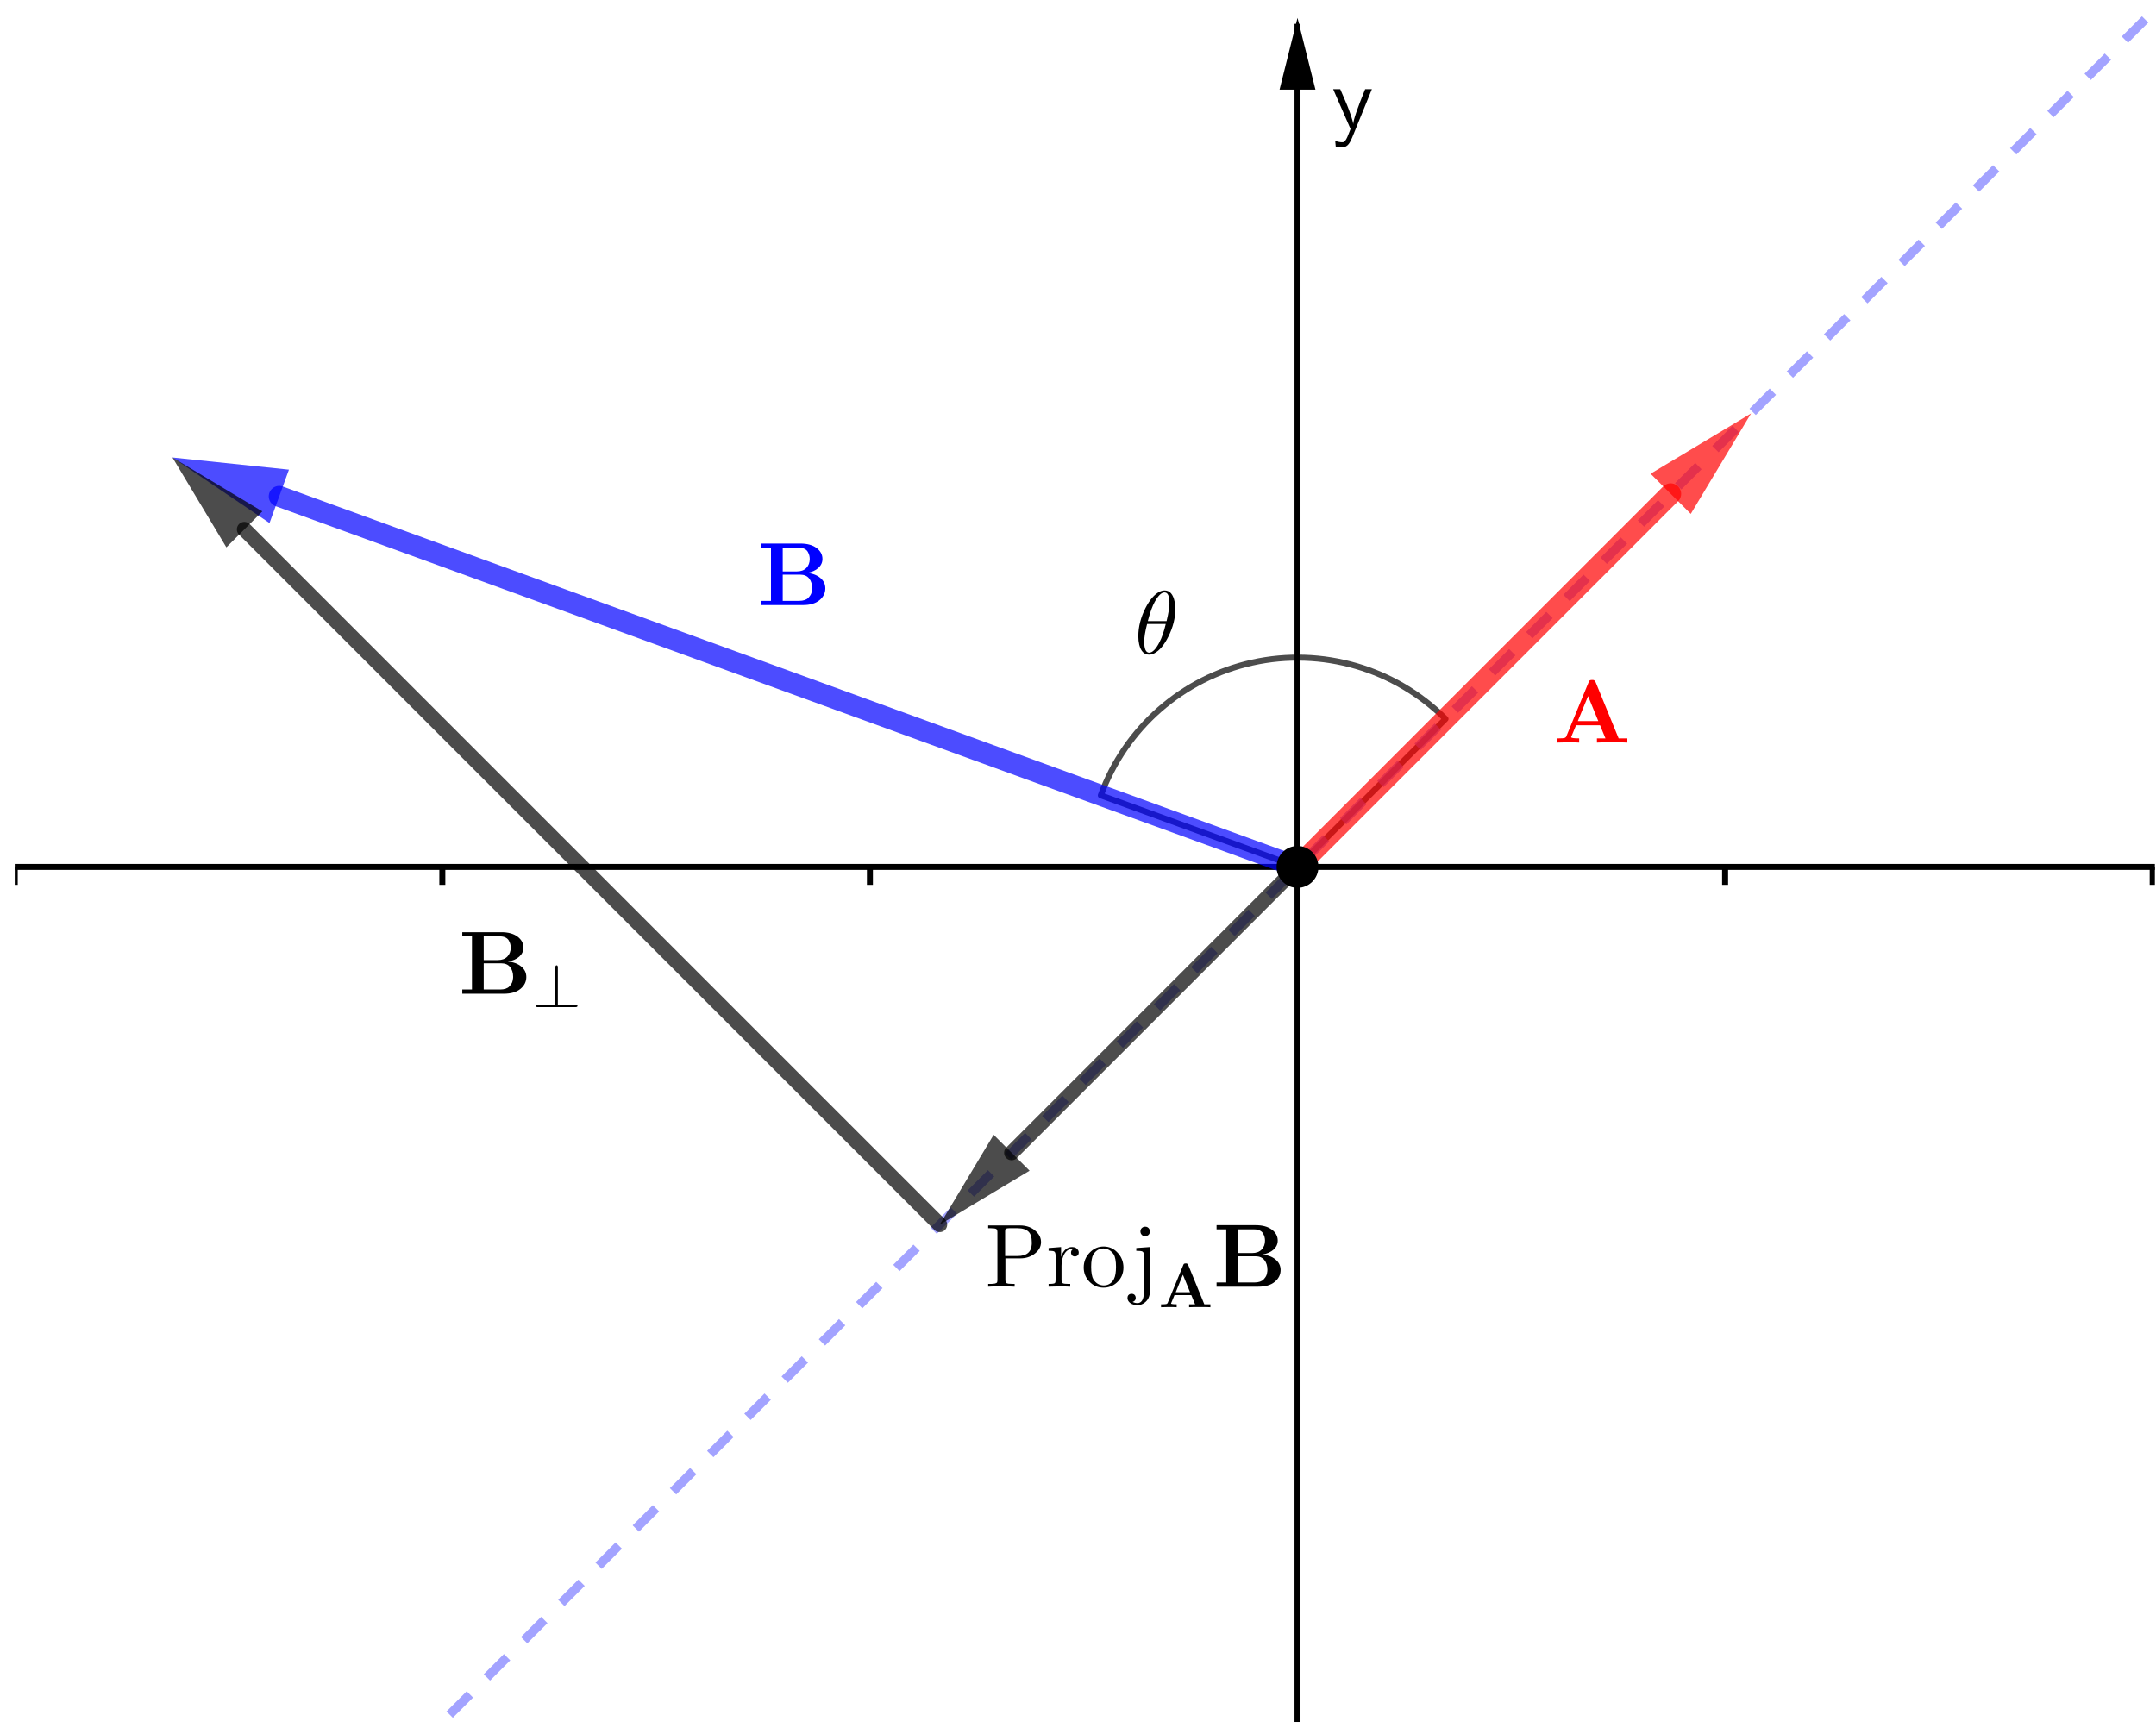
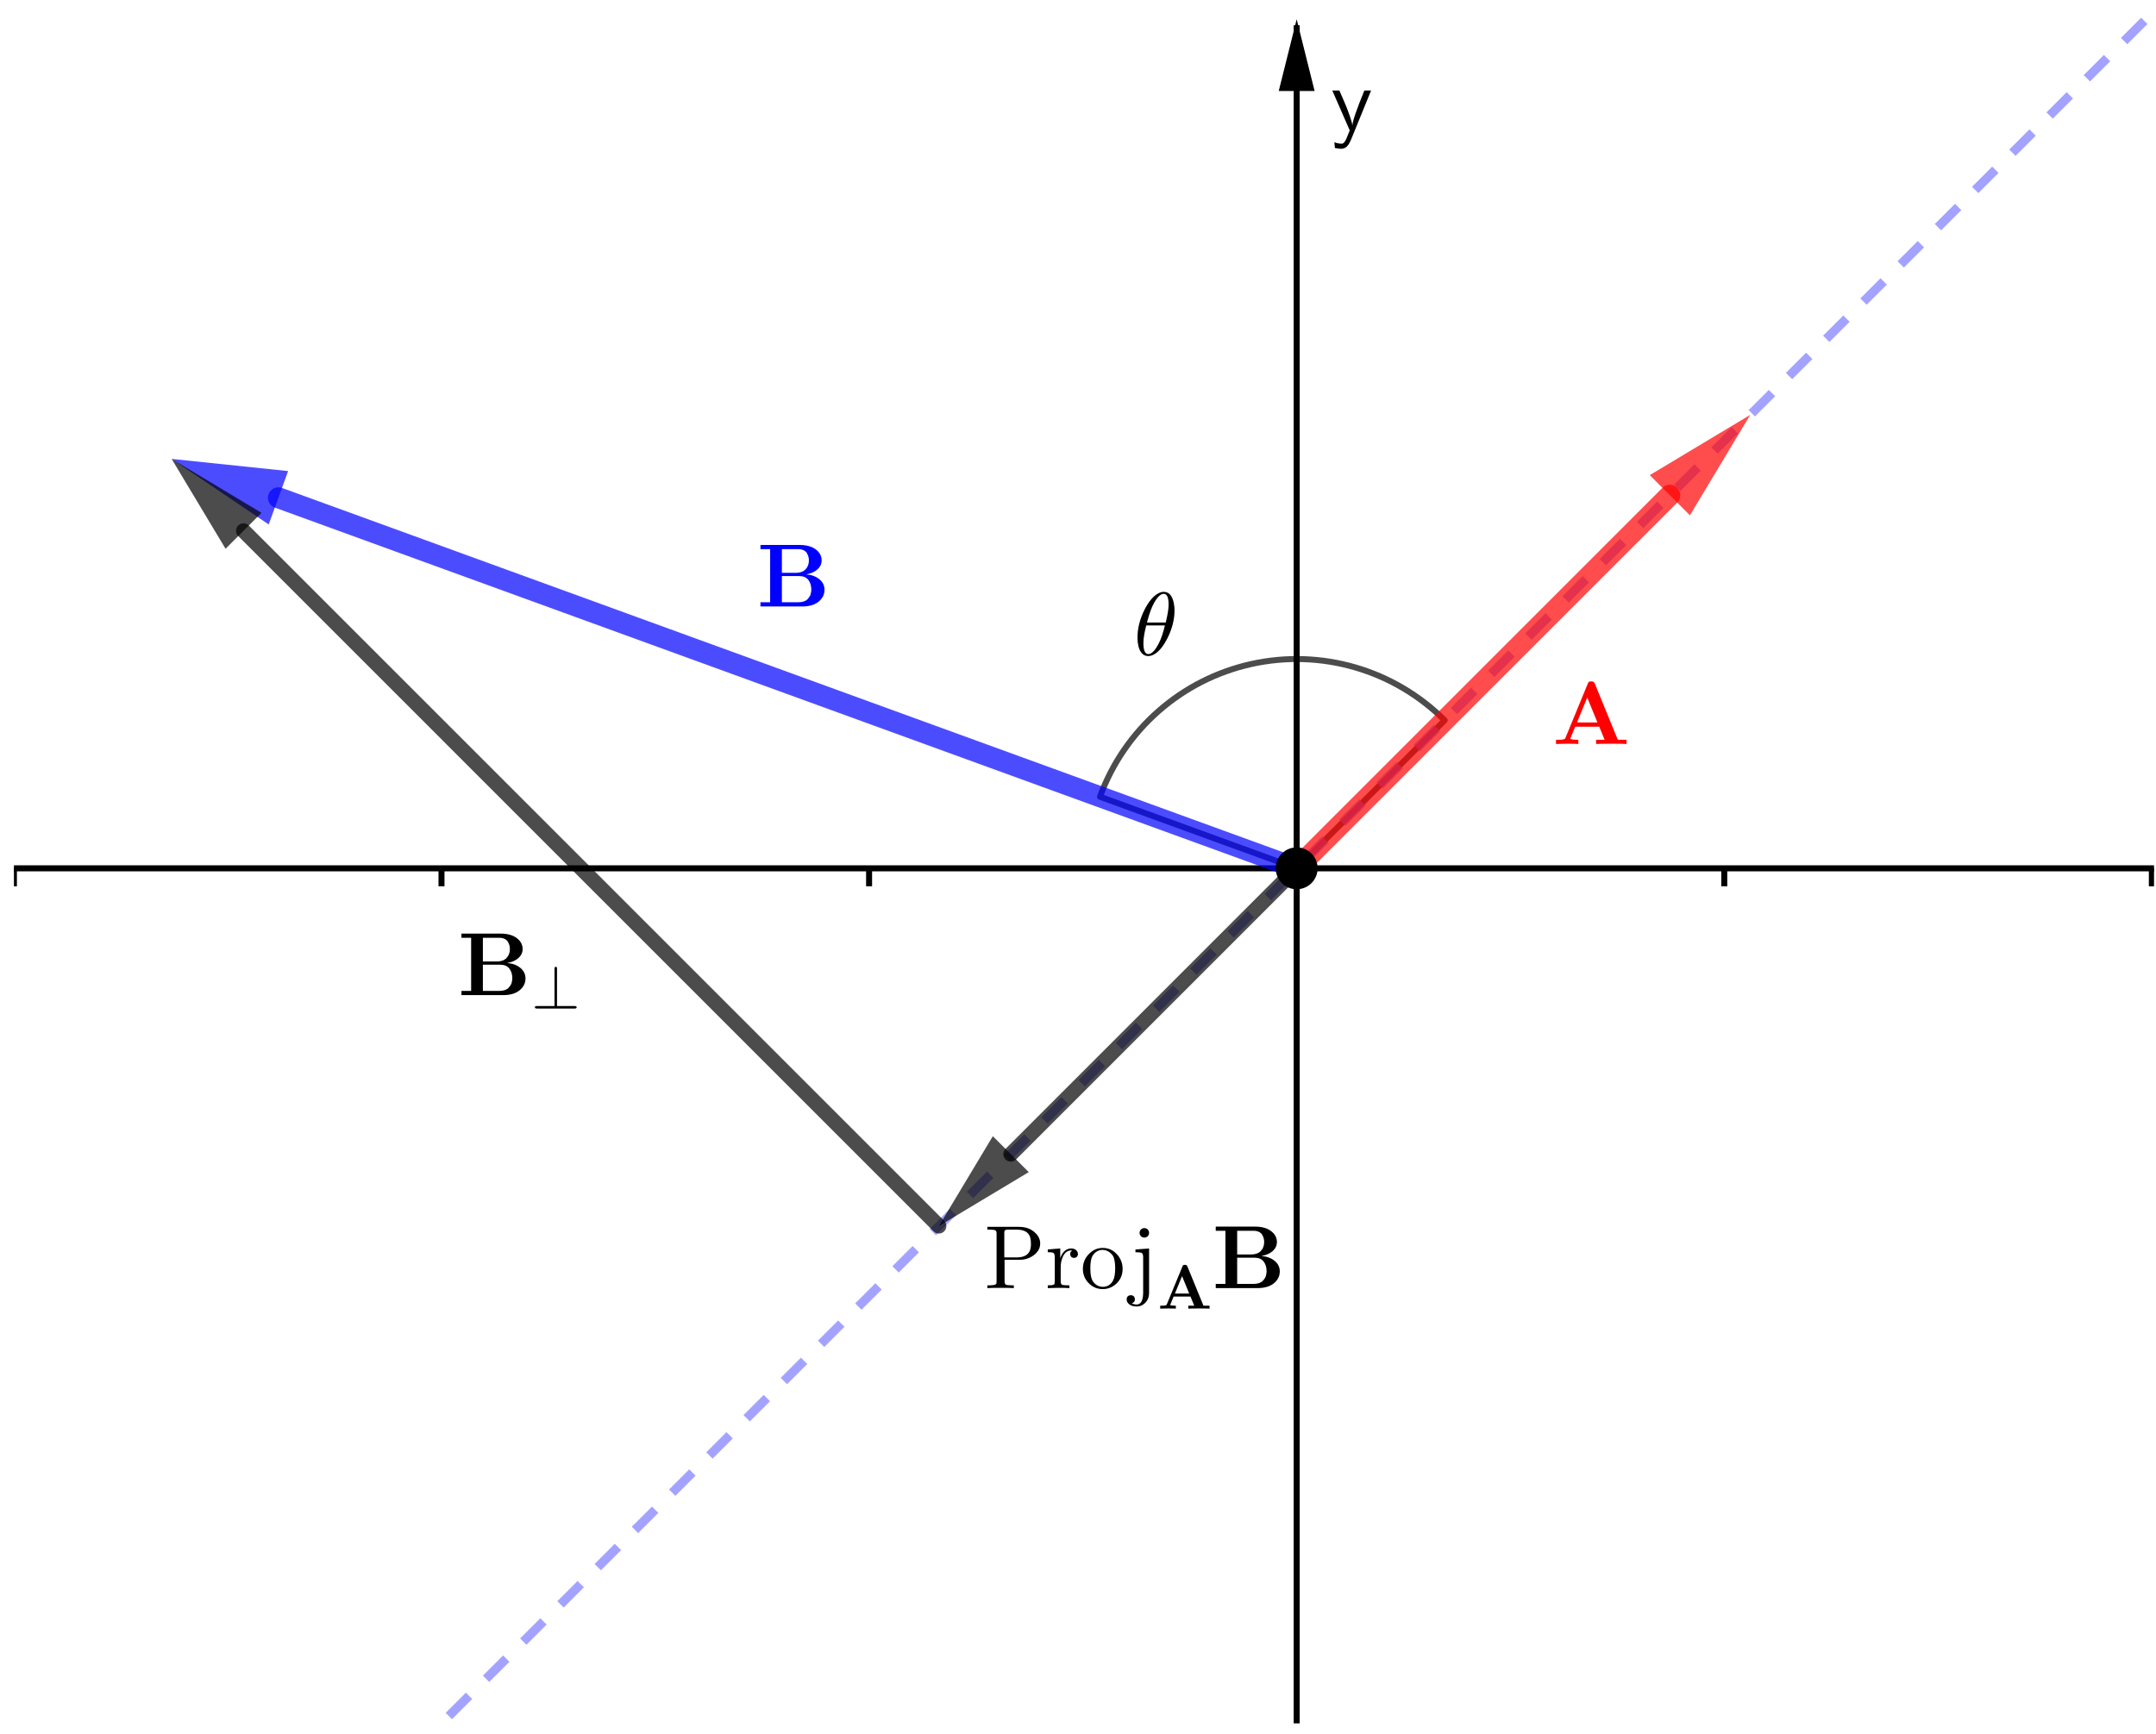
<svg xmlns="http://www.w3.org/2000/svg" width="100%" height="100%" viewBox="0 0 143 115" version="1.1" xml:space="preserve" style="fill-rule:evenodd;clip-rule:evenodd;stroke-miterlimit:10;">
-   <g transform="matrix(1,0,0,1,-638,-681)">
-     <g id="Artboard5" transform="matrix(1,0,0,1,-179.968,44.8612)">
+   <g transform="matrix(1,0,0,1,-633,-650)">
+     <g id="Artboard5" transform="matrix(1,0,0,1,-185.023,13.9548)">
      <rect x="818.893" y="636.787" width="142" height="113.916" style="fill:none;" />
      <clipPath id="_clip1">
        <rect x="818.893" y="636.787" width="142" height="113.916" />
      </clipPath>
      <g clip-path="url(#_clip1)">
        <g id="example.svg" transform="matrix(0.199541,0,0,0.199541,889.946,693.846)">
          <g transform="matrix(1,0,0,1,-355.817,-285.447)">
            <clipPath id="_clip2">
              <rect x="0" y="0" width="711.635" height="570.894" />
            </clipPath>
            <g clip-path="url(#_clip2)">
              <g>
                <g transform="matrix(1,0,0,1,-67.0885,0)">
                  <g>
                    <g>
                      <path d="M493.473,4.172L493.473,568.709" style="fill:none;fill-rule:nonzero;stroke:black;stroke-width:1.99px;" />
                    </g>
                  </g>
                </g>
                <g transform="matrix(1,0,0,1,-67.0885,0)">
                  <g>
                    <g>
                      <path d="M493.473,2.184L487.51,26.038L499.436,26.038" />
                    </g>
                  </g>
                </g>
                <g transform="matrix(1,0,0,1,-67.0885,0)">
                  <g>
                    <g>
                      <path d="M0,284.453L840.842,284.453" style="fill:none;fill-rule:nonzero;stroke:black;stroke-width:1.99px;" />
                    </g>
                  </g>
                </g>
                <g transform="matrix(1,0,0,1,-67.0885,0)">
                  <g>
                    <g>
                      <path d="M67.088,284.453L67.088,290.416" style="fill:none;fill-rule:nonzero;stroke:black;stroke-width:1.99px;" />
                    </g>
                  </g>
                </g>
                <g transform="matrix(1,0,0,1,-67.0885,0)">
                  <g>
                    <g>
                      <path d="M209.217,284.453L209.217,290.416" style="fill:none;fill-rule:nonzero;stroke:black;stroke-width:1.99px;" />
                    </g>
                  </g>
                </g>
                <g transform="matrix(1,0,0,1,-67.0885,0)">
                  <g>
                    <g>
                      <path d="M351.345,284.453L351.345,290.416" style="fill:none;fill-rule:nonzero;stroke:black;stroke-width:1.99px;" />
                    </g>
                  </g>
                </g>
                <g transform="matrix(1,0,0,1,-67.0885,0)">
                  <g>
                    <g>
                      <path d="M493.473,284.453L493.473,290.416" style="fill:none;fill-rule:nonzero;stroke:black;stroke-width:1.99px;" />
                    </g>
                  </g>
                </g>
                <g transform="matrix(1,0,0,1,-67.0885,0)">
                  <g>
                    <g>
                      <path d="M635.601,284.453L635.601,290.416" style="fill:none;fill-rule:nonzero;stroke:black;stroke-width:1.99px;" />
                    </g>
                  </g>
                </g>
                <g transform="matrix(1,0,0,1,-67.0885,0)">
                  <g>
                    <g>
                      <path d="M777.729,284.453L777.729,290.416" style="fill:none;fill-rule:nonzero;stroke:black;stroke-width:1.99px;" />
                    </g>
                  </g>
                </g>
                <g transform="matrix(0.15,0,0,0.15,437.814,39.0942)">
                  <g>
                    <g>
                      <path d="M88.644,-88.074L45.316,18.273C41.609,27.425 38.002,33.492 34.492,36.474C30.982,39.456 27.104,40.947 22.86,40.947C17.952,40.947 13.18,40.419 8.541,39.362L7.361,26.442C12.662,28.554 17.828,29.61 22.86,29.61C24.185,29.61 25.246,29.481 26.044,29.223C26.841,28.963 28,27.938 29.523,26.147C31.044,24.356 32.602,21.669 34.196,18.087C35.377,15.436 37.758,9.473 41.34,0.197L2.795,-88.074L18.48,-88.074L29.227,-63.226C30.283,-60.825 31.903,-56.974 34.087,-51.673C36.272,-46.372 38.892,-39.285 41.947,-30.412C45,-21.54 46.723,-15.116 47.117,-11.14L47.304,-11.14C47.697,-20.272 56.508,-45.917 73.736,-88.074L88.644,-88.074Z" style="fill-rule:nonzero;" />
                    </g>
                  </g>
                </g>
                <g id="layer0">
                  <g transform="matrix(1,0,0,1,-67.0885,0)">
                    <g>
                      <g>
                        <path d="M542.671,235.255C525.854,218.438 501.623,211.381 478.405,216.53C455.208,221.678 436.224,238.316 428.094,260.659L493.473,284.453L542.671,235.255Z" style="fill:none;fill-rule:nonzero;stroke:black;stroke-opacity:0.7;stroke-width:1.99px;stroke-linecap:round;stroke-linejoin:round;" />
                      </g>
                    </g>
                  </g>
                  <g transform="matrix(0.15,0,0,0.15,372.217,213.53)">
                    <g>
                      <g>
                        <path d="M90.445,-99.194C90.445,-78.922 85.279,-58.381 74.946,-37.572C65.67,-19.019 55.4,-6.761 44.135,-0.797C40.015,1.315 36.04,2.371 32.208,2.371C21.338,2.371 14.049,-5.042 10.343,-19.868C9.018,-25.438 8.355,-31.608 8.355,-38.379C8.355,-59.169 13.656,-80.041 24.257,-100.995C33.534,-119.134 43.804,-131.123 55.068,-136.962C59.044,-138.95 62.885,-139.944 66.592,-139.944C78.125,-139.944 85.548,-131.527 88.861,-114.693C89.917,-109.661 90.445,-104.495 90.445,-99.194ZM29.414,-71.955L70.971,-71.955C75.215,-89.452 77.338,-102.641 77.338,-111.524C77.338,-126.495 74.221,-134.446 67.989,-135.378C67.451,-135.502 66.923,-135.565 66.405,-135.565C59.634,-135.565 52.408,-128.607 44.726,-114.693C39.694,-105.81 34.662,-91.895 29.63,-72.949C29.63,-72.555 29.558,-72.224 29.414,-71.955ZM69.17,-65.588L27.829,-65.588C23.585,-49.561 21.462,-36.443 21.462,-26.235C21.462,-10.333 25.044,-2.247 32.208,-1.978C39.622,-1.978 47.304,-9.732 55.255,-25.241C60.431,-35.056 65.07,-48.505 69.17,-65.588Z" style="fill-rule:nonzero;" />
                      </g>
                    </g>
                  </g>
                  <g transform="matrix(1,0,0,1,-67.0885,0)">
                    <g>
                      <g>
                        <path d="M199.278,578.648L787.668,-9.742" style="fill:none;fill-rule:nonzero;stroke:rgb(125,125,255);stroke-opacity:0.7;stroke-width:2.98px;stroke-linejoin:round;stroke-dasharray:9.5,8;" />
                      </g>
                    </g>
                  </g>
                  <g transform="matrix(1,0,0,1,-67.0885,0)">
                    <g>
                      <g>
                        <path d="M493.473,284.453L617.512,160.41" style="fill:none;fill-rule:nonzero;stroke:rgb(255,0,0);stroke-opacity:0.7;stroke-width:6.96px;stroke-linecap:round;stroke-linejoin:round;" />
                      </g>
                    </g>
                  </g>
                  <g transform="matrix(1,0,0,1,-67.0885,0)">
                    <g>
                      <g>
                        <path d="M644.228,133.704L624.191,167.087L610.833,153.733L644.228,133.704Z" style="fill:rgb(255,0,0);fill-opacity:0.7;" />
                      </g>
                    </g>
                  </g>
                  <g transform="matrix(0.15,0,0,0.15,511.363,243.089)">
                    <g>
                      <g>
                        <path d="M94.234,-133.39L145.11,-9.152L164.398,-9.152L164.398,0.197C159.759,-0.197 148.961,-0.394 132.002,-0.394C113.699,-0.394 102.031,-0.197 96.999,0.197L96.999,-9.152L115.883,-9.152L103.956,-38.162L50.689,-38.162L40.75,-14.122C40.212,-13.584 39.943,-12.786 39.943,-11.73C39.943,-10.012 45.844,-9.152 57.646,-9.152L57.646,0.197C52.739,-0.197 43.991,-0.394 31.401,-0.394C31.008,-0.394 23.253,-0.197 8.138,0.197L8.138,-9.152L12.331,-9.152C19.225,-9.152 23.6,-9.484 25.454,-10.146C27.307,-10.809 28.564,-11.999 29.227,-13.718L78.518,-133.39C79.056,-134.84 79.522,-135.865 79.916,-136.465C80.309,-137.065 81.003,-137.562 81.997,-137.956C82.991,-138.35 84.42,-138.546 86.283,-138.546C87.733,-138.546 88.789,-138.479 89.451,-138.344C90.114,-138.21 90.911,-137.749 91.843,-136.962C92.774,-136.175 93.571,-134.984 94.234,-133.39ZM77.338,-102.766L54.665,-47.511L99.981,-47.511L77.338,-102.766Z" style="fill:rgb(255,0,0);fill-rule:nonzero;" />
                      </g>
                    </g>
                  </g>
                  <g transform="matrix(1,0,0,1,-67.0885,0)">
                    <g>
                      <g>
                        <path d="M493.473,284.453L155.005,161.261" style="fill:none;fill-rule:nonzero;stroke:rgb(0,0,255);stroke-opacity:0.7;stroke-width:6.96px;stroke-linecap:round;stroke-linejoin:round;" />
                      </g>
                    </g>
                  </g>
                  <g transform="matrix(1,0,0,1,-67.0885,0)">
                    <g>
                      <g>
                        <path d="M119.515,148.344L158.233,152.387L151.775,170.132L119.515,148.344Z" style="fill:rgb(0,0,255);fill-opacity:0.7;" />
                      </g>
                    </g>
                  </g>
                  <g transform="matrix(0.15,0,0,0.15,246.985,197.373)">
                    <g>
                      <g>
                        <path d="M55.255,-74.346L86.283,-74.346C95.559,-74.346 102.682,-76.929 107.652,-82.095C112.621,-87.262 115.106,-93.893 115.106,-101.989C115.106,-104.639 114.775,-107.254 114.112,-109.833C113.449,-112.41 112.352,-115.06 110.82,-117.784C109.288,-120.506 106.866,-122.695 103.553,-124.351C100.24,-126.008 96.202,-126.836 91.439,-126.836L55.255,-126.836L55.255,-74.346ZM108.926,-70.961C120.853,-70.029 130.626,-66.452 138.246,-60.229C145.866,-54.007 149.676,-46.186 149.676,-36.765C149.676,-26.432 145.338,-17.689 136.662,-10.534C127.986,-3.38 115.759,0.197 99.981,0.197L7.765,0.197L7.765,-9.152L29.227,-9.152L29.227,-126.836L7.765,-126.836L7.765,-136.155L94.017,-136.155C109.402,-136.155 121.463,-132.878 130.201,-126.323C138.94,-119.77 143.309,-111.659 143.309,-101.989C143.309,-94.287 140.265,-87.655 134.177,-82.095C128.089,-76.535 119.672,-72.824 108.926,-70.961ZM91.843,-9.152C96.336,-9.152 100.343,-9.748 103.863,-10.938C107.383,-12.129 110.101,-13.785 112.017,-15.908C113.932,-18.03 115.521,-20.085 116.784,-22.073C118.047,-24.061 118.911,-26.282 119.378,-28.736C119.843,-31.189 120.138,-32.943 120.262,-34C120.387,-35.056 120.449,-36.05 120.449,-36.981C120.449,-45.864 118.265,-53.081 113.895,-58.631C109.402,-64.345 102.713,-67.202 93.83,-67.202L55.255,-67.202L55.255,-9.152L91.843,-9.152Z" style="fill:rgb(0,0,255);fill-rule:nonzero;" />
                      </g>
                    </g>
                  </g>
                  <g transform="matrix(1,0,0,1,-67.0885,0)">
                    <g>
                      <g>
                        <path d="M493.473,281.61L494.189,284.453L492.757,284.453L493.473,281.61Z" style="fill-opacity:0.7;" />
                      </g>
                    </g>
                  </g>
                  <g transform="matrix(1,0,0,1,-67.0885,0)">
                    <g>
                      <g>
                        <path d="M496.316,284.453L493.473,285.169L493.473,283.737L496.316,284.453Z" style="fill-opacity:0.7;" />
                      </g>
                    </g>
                  </g>
                  <g transform="matrix(1,0,0,1,-67.0885,0)">
                    <g>
                      <g>
                        <path d="M493.473,284.453L398.436,379.49" style="fill:none;fill-rule:nonzero;stroke:black;stroke-opacity:0.7;stroke-width:4.97px;stroke-linecap:round;stroke-linejoin:round;" />
                      </g>
                    </g>
                  </g>
                  <g transform="matrix(1,0,0,1,-67.0885,0)">
                    <g>
                      <g>
                        <path d="M374.543,403.383L392.473,373.507L404.419,385.453L374.543,403.383Z" style="fill-opacity:0.7;" />
                      </g>
                    </g>
                  </g>
                  <g transform="matrix(0.15,0,0,0.15,322.522,423.979)">
                    <g>
                      <g>
                        <path d="M45.129,-62.606L45.129,-15.302C45.129,-11.327 45.926,-8.811 47.521,-7.755C49.364,-6.554 53.795,-5.953 60.815,-5.953L65.598,-5.953L65.598,0.197C60.959,-0.197 51.155,-0.394 36.184,-0.394C21.338,-0.394 11.596,-0.197 6.957,0.197L6.957,-5.953L11.74,-5.953C20.354,-5.953 25.323,-7.082 26.649,-9.339C27.167,-10.27 27.426,-12.258 27.426,-15.302L27.426,-120.066C27.426,-124.041 26.629,-126.557 25.034,-127.613C23.191,-128.814 18.76,-129.414 11.74,-129.414L6.957,-129.414L6.957,-135.565L77.121,-135.565C92.505,-135.565 104.836,-130.792 114.112,-121.247C120.738,-114.62 124.051,-107.073 124.051,-98.603C124.051,-88.126 118.947,-79.243 108.739,-71.955C99.981,-65.722 89.969,-62.606 78.705,-62.606L45.129,-62.606ZM44.539,-67.792L71.965,-67.792C92.112,-67.792 102.641,-76.541 103.553,-94.037L103.553,-98.603C103.553,-109.33 101.171,-117.012 96.409,-121.65C91.108,-126.826 82.96,-129.414 71.965,-129.414L54.261,-129.414C49.105,-129.414 46.061,-128.617 45.129,-127.023L45.129,-126.62C44.736,-125.832 44.539,-124.114 44.539,-121.463L44.539,-67.792Z" style="fill-rule:nonzero;" />
                      </g>
                    </g>
                  </g>
                  <g transform="matrix(0.15,0,0,0.15,342.817,423.979)">
                    <g>
                      <g>
                        <path d="M34.196,-15.302C34.196,-11.202 34.993,-8.686 36.588,-7.755L36.774,-7.568C38.638,-6.492 42.81,-5.953 49.292,-5.953L53.484,-5.953L53.484,0.197C48.183,-0.197 39.766,-0.394 28.233,-0.394C28.626,-0.394 21.069,-0.197 5.56,0.197L5.56,-5.953C13.387,-5.953 17.963,-6.554 19.288,-7.755L19.692,-8.158C20.603,-9.214 21.059,-11.461 21.059,-14.898L21.059,-68.196C21.059,-73.352 20.065,-76.531 18.077,-77.731C16.503,-78.663 13.656,-79.191 9.535,-79.316L5.56,-79.316L5.56,-85.466L33.202,-87.67L33.202,-65.805C36.784,-76.924 42.676,-83.882 50.876,-86.677C53.008,-87.339 55.265,-87.67 57.646,-87.67C63.879,-87.67 68.32,-85.351 70.971,-80.713C71.902,-79.119 72.368,-77.39 72.368,-75.527C72.368,-70.889 70.174,-68.042 65.784,-66.985C65.122,-66.861 64.459,-66.798 63.797,-66.798C59.696,-66.798 57.046,-68.589 55.845,-72.172C55.452,-73.083 55.255,-74.139 55.255,-75.34C55.255,-78.922 56.777,-81.51 59.821,-83.104C59.572,-83.229 58.847,-83.291 57.646,-83.291C48.764,-83.291 42.2,-77.856 37.955,-66.985C35.449,-60.753 34.196,-53.733 34.196,-45.927L34.196,-15.302Z" style="fill-rule:nonzero;" />
                      </g>
                    </g>
                  </g>
                  <g transform="matrix(0.15,0,0,0.15,354.486,423.979)">
                    <g>
                      <g>
                        <path d="M93.614,-42.354C93.614,-28.689 88.582,-17.425 78.518,-8.562C70.174,-1.273 60.504,2.371 49.508,2.371C36.774,2.371 26.038,-2.392 17.3,-11.917C9.473,-20.531 5.56,-30.677 5.56,-42.354C5.56,-55.856 10.395,-67.244 20.065,-76.521C28.43,-84.741 38.306,-88.851 49.695,-88.851C62.554,-88.851 73.352,-83.747 82.09,-73.539C89.773,-64.676 93.614,-54.281 93.614,-42.354ZM49.695,-2.599C58.578,-2.599 65.598,-6.305 70.754,-13.718L72.742,-17.29C75.661,-23.129 77.121,-32.012 77.121,-43.939C77.121,-56.653 75.402,-65.857 71.965,-71.551C66.27,-79.772 58.785,-84.078 49.508,-84.472C41.288,-84.472 34.528,-81.159 29.227,-74.533C28.295,-73.477 27.498,-72.358 26.835,-71.178C23.647,-65.339 22.053,-56.259 22.053,-43.939C22.053,-31.08 23.709,-21.731 27.022,-15.892C32.592,-7.279 40.15,-2.847 49.695,-2.599Z" style="fill-rule:nonzero;" />
                      </g>
                    </g>
                  </g>
                  <g transform="matrix(0.15,0,0,0.15,371.064,423.979)">
                    <g>
                      <g>
                        <path d="M41.744,-87.67L41.744,10.136C41.744,21.4 37.768,29.951 29.817,35.79C25.303,39.228 20.199,40.947 14.505,40.947C5.498,40.947 -1.056,38.358 -5.156,33.182C-7.019,30.801 -7.951,28.088 -7.951,25.044C-7.951,20.53 -5.901,17.611 -1.801,16.285C-0.87,16.037 0.124,15.913 1.18,15.913C5.819,15.913 8.738,18.025 9.939,22.249C10.208,23.056 10.343,23.988 10.343,25.044C10.343,29.413 8.024,32.395 3.385,33.989C6.823,35.708 10.395,36.567 14.101,36.567C22.86,36.567 27.633,29.279 28.42,14.701C28.564,13.252 28.636,11.865 28.636,10.539L28.636,-68.196C28.636,-73.228 27.57,-76.334 25.438,-77.515L25.438,-77.731L25.251,-77.731C23.263,-78.788 18.687,-79.316 11.523,-79.316L11.523,-85.466L41.744,-87.67ZM41.744,-122.24C41.744,-117.871 39.756,-114.693 35.781,-112.705C34.331,-112.042 32.809,-111.711 31.215,-111.711C26.845,-111.711 23.667,-113.699 21.679,-117.674C21.016,-119.144 20.685,-120.666 20.685,-122.24C20.685,-126.629 22.673,-129.818 26.649,-131.806C28.098,-132.468 29.62,-132.8 31.215,-132.8C35.584,-132.8 38.762,-130.812 40.75,-126.836C41.413,-125.367 41.744,-123.835 41.744,-122.24Z" style="fill-rule:nonzero;" />
                      </g>
                    </g>
                  </g>
                  <g transform="matrix(0.105,0,0,0.105,380.168,430.817)">
                    <g>
                      <g>
                        <path d="M94.234,-133.39L145.11,-9.152L164.398,-9.152L164.398,0.197C159.759,-0.197 148.961,-0.394 132.002,-0.394C113.699,-0.394 102.031,-0.197 96.999,0.197L96.999,-9.152L115.883,-9.152L103.956,-38.162L50.689,-38.162L40.75,-14.122C40.212,-13.584 39.943,-12.786 39.943,-11.73C39.943,-10.012 45.844,-9.152 57.646,-9.152L57.646,0.197C52.739,-0.197 43.991,-0.394 31.401,-0.394C31.008,-0.394 23.253,-0.197 8.138,0.197L8.138,-9.152L12.331,-9.152C19.225,-9.152 23.6,-9.484 25.454,-10.146C27.307,-10.809 28.564,-11.999 29.227,-13.718L78.518,-133.39C79.056,-134.84 79.522,-135.865 79.916,-136.465C80.309,-137.065 81.003,-137.562 81.997,-137.956C82.991,-138.35 84.42,-138.546 86.283,-138.546C87.733,-138.546 88.789,-138.479 89.451,-138.344C90.114,-138.21 90.911,-137.749 91.843,-136.962C92.774,-136.175 93.571,-134.984 94.234,-133.39ZM77.338,-102.766L54.665,-47.511L99.981,-47.511L77.338,-102.766Z" style="fill-rule:nonzero;" />
                      </g>
                    </g>
                  </g>
                  <g transform="matrix(0.15,0,0,0.15,398.317,423.979)">
                    <g>
                      <g>
                        <path d="M55.255,-74.346L86.283,-74.346C95.559,-74.346 102.682,-76.929 107.652,-82.095C112.621,-87.262 115.106,-93.893 115.106,-101.989C115.106,-104.639 114.775,-107.254 114.112,-109.833C113.449,-112.41 112.352,-115.06 110.82,-117.784C109.288,-120.506 106.866,-122.695 103.553,-124.351C100.24,-126.008 96.202,-126.836 91.439,-126.836L55.255,-126.836L55.255,-74.346ZM108.926,-70.961C120.853,-70.029 130.626,-66.452 138.246,-60.229C145.866,-54.007 149.676,-46.186 149.676,-36.765C149.676,-26.432 145.338,-17.689 136.662,-10.534C127.986,-3.38 115.759,0.197 99.981,0.197L7.765,0.197L7.765,-9.152L29.227,-9.152L29.227,-126.836L7.765,-126.836L7.765,-136.155L94.017,-136.155C109.402,-136.155 121.463,-132.878 130.201,-126.323C138.94,-119.77 143.309,-111.659 143.309,-101.989C143.309,-94.287 140.265,-87.655 134.177,-82.095C128.089,-76.535 119.672,-72.824 108.926,-70.961ZM91.843,-9.152C96.336,-9.152 100.343,-9.748 103.863,-10.938C107.383,-12.129 110.101,-13.785 112.017,-15.908C113.932,-18.03 115.521,-20.085 116.784,-22.073C118.047,-24.061 118.911,-26.282 119.378,-28.736C119.843,-31.189 120.138,-32.943 120.262,-34C120.387,-35.056 120.449,-36.05 120.449,-36.981C120.449,-45.864 118.265,-53.081 113.895,-58.631C109.402,-64.345 102.713,-67.202 93.83,-67.202L55.255,-67.202L55.255,-9.152L91.843,-9.152Z" style="fill-rule:nonzero;" />
                      </g>
                    </g>
                  </g>
                  <g transform="matrix(1,0,0,1,-67.0885,0)">
                    <g>
                      <g>
                        <path d="M374.543,403.383L143.408,172.237" style="fill:none;fill-rule:nonzero;stroke:black;stroke-opacity:0.7;stroke-width:4.97px;stroke-linecap:round;stroke-linejoin:round;" />
                      </g>
                    </g>
                  </g>
                  <g transform="matrix(1,0,0,1,-67.0885,0)">
                    <g>
                      <g>
                        <path d="M119.515,148.344L149.384,166.264L137.435,178.213L119.515,148.344Z" style="fill-opacity:0.7;" />
                      </g>
                    </g>
                  </g>
                  <g transform="matrix(0.15,0,0,0.15,147.595,326.577)">
                    <g>
                      <g>
                        <path d="M55.255,-74.346L86.283,-74.346C95.559,-74.346 102.682,-76.929 107.652,-82.095C112.621,-87.262 115.106,-93.893 115.106,-101.989C115.106,-104.639 114.775,-107.254 114.112,-109.833C113.449,-112.41 112.352,-115.06 110.82,-117.784C109.288,-120.506 106.866,-122.695 103.553,-124.351C100.24,-126.008 96.202,-126.836 91.439,-126.836L55.255,-126.836L55.255,-74.346ZM108.926,-70.961C120.853,-70.029 130.626,-66.452 138.246,-60.229C145.866,-54.007 149.676,-46.186 149.676,-36.765C149.676,-26.432 145.338,-17.689 136.662,-10.534C127.986,-3.38 115.759,0.197 99.981,0.197L7.765,0.197L7.765,-9.152L29.227,-9.152L29.227,-126.836L7.765,-126.836L7.765,-136.155L94.017,-136.155C109.402,-136.155 121.463,-132.878 130.201,-126.323C138.94,-119.77 143.309,-111.659 143.309,-101.989C143.309,-94.287 140.265,-87.655 134.177,-82.095C128.089,-76.535 119.672,-72.824 108.926,-70.961ZM91.843,-9.152C96.336,-9.152 100.343,-9.748 103.863,-10.938C107.383,-12.129 110.101,-13.785 112.017,-15.908C113.932,-18.03 115.521,-20.085 116.784,-22.073C118.047,-24.061 118.911,-26.282 119.378,-28.736C119.843,-31.189 120.138,-32.943 120.262,-34C120.387,-35.056 120.449,-36.05 120.449,-36.981C120.449,-45.864 118.265,-53.081 113.895,-58.631C109.402,-64.345 102.713,-67.202 93.83,-67.202L55.255,-67.202L55.255,-9.152L91.843,-9.152Z" style="fill-rule:nonzero;" />
                      </g>
                    </g>
                  </g>
                  <g transform="matrix(0.105,0,0,0.105,171.987,331.049)">
                    <g>
                      <g>
                        <path d="M81.313,-125.626L81.313,-7.755L136.972,-7.755C141.197,-7.755 143.381,-6.429 143.526,-3.779C143.526,-1.129 141.341,0.197 136.972,0.197L17.89,0.197C13.521,0.197 11.264,-1.129 11.119,-3.779C11.119,-6.429 13.376,-7.755 17.89,-7.755L73.362,-7.755L73.362,-125.439C73.362,-129.808 74.687,-132.055 77.338,-132.179C79.988,-132.179 81.313,-129.995 81.313,-125.626Z" style="fill-rule:nonzero;" />
                      </g>
                    </g>
                  </g>
                  <g transform="matrix(1,0,0,1,-67.0885,0)">
                    <g>
                      <g>
                        <path d="M499.436,284.453C499.436,287.753 496.773,290.416 493.473,290.416C490.173,290.416 487.51,287.753 487.51,284.453C487.51,281.153 490.173,278.49 493.473,278.49C496.773,278.49 499.436,281.153 499.436,284.453Z" style="fill-rule:nonzero;" />
                      </g>
                    </g>
                  </g>
                  <g transform="matrix(1,0,0,1,-67.0885,0)">
                    <g>
                      <g>
                        <path d="M499.436,284.453C499.436,287.753 496.773,290.416 493.473,290.416C490.173,290.416 487.51,287.753 487.51,284.453C487.51,281.153 490.173,278.49 493.473,278.49C496.773,278.49 499.436,281.153 499.436,284.453Z" style="fill:none;fill-rule:nonzero;stroke:black;stroke-width:1.99px;stroke-linecap:round;stroke-linejoin:round;" />
                      </g>
                    </g>
                  </g>
                </g>
              </g>
            </g>
          </g>
        </g>
      </g>
    </g>
  </g>
</svg>
